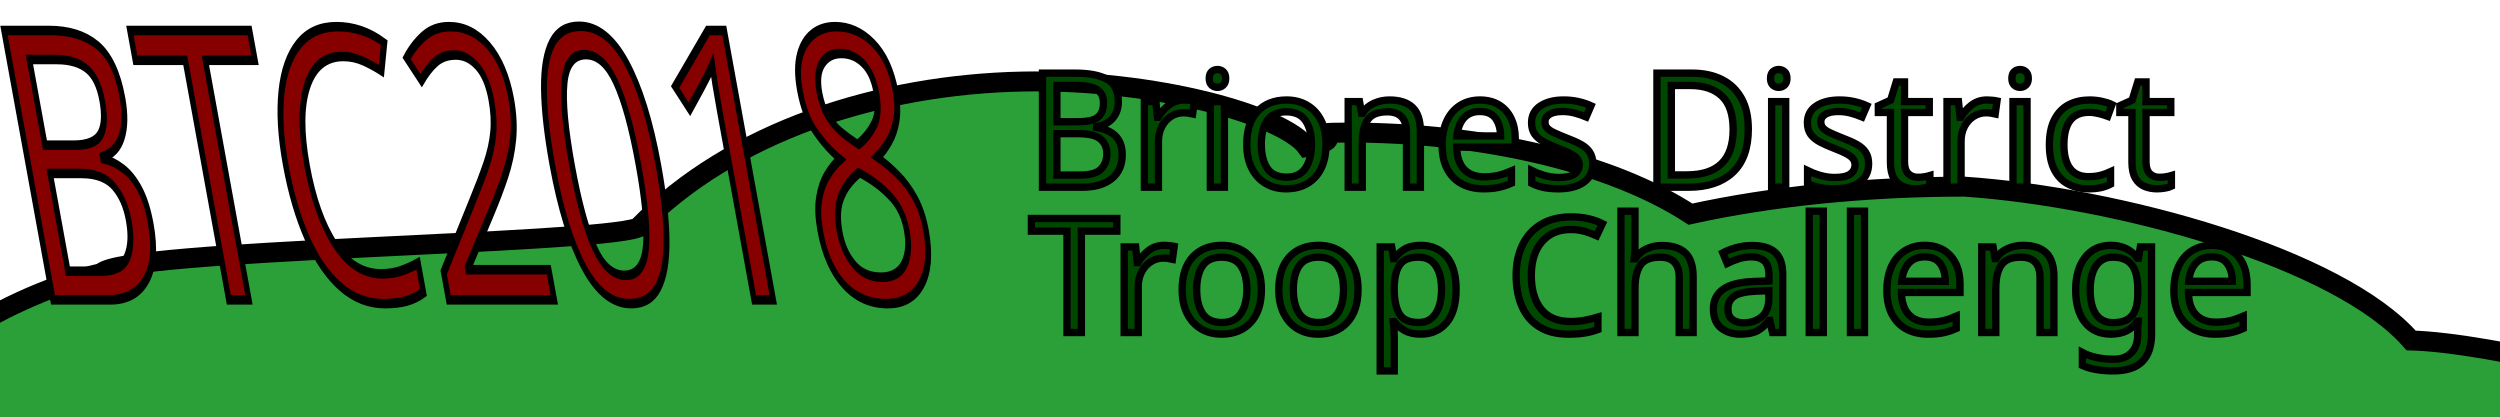
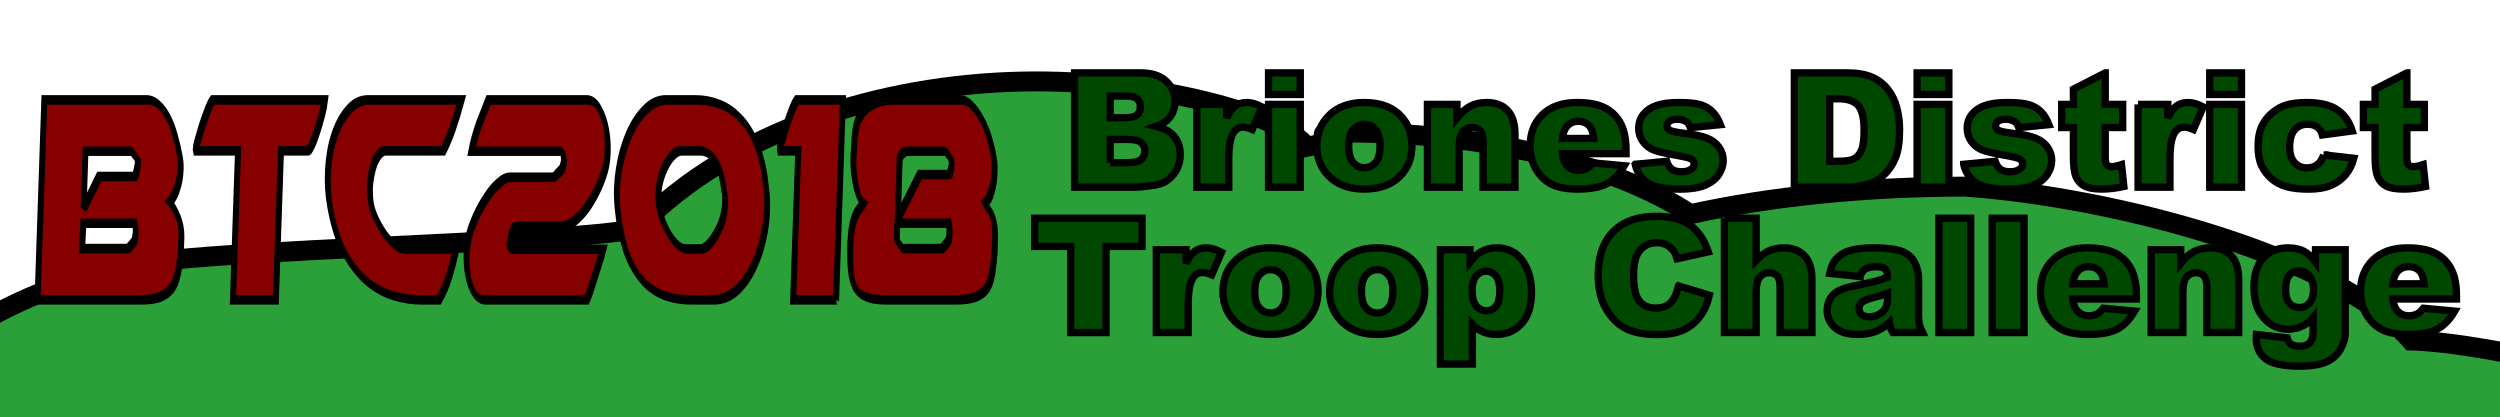
<svg xmlns="http://www.w3.org/2000/svg" width="1200" height="200" viewBox="0 0 1200 200" id="svg2" version="1.1">
  <defs id="defs4" />
  <g id="layer1" transform="translate(0,-852.3622)">
    <path style="fill:#2ba039;fill-opacity:1;stroke:#000000;stroke-width:9.576;stroke-linecap:round;stroke-miterlimit:4;stroke-dasharray:none;stroke-opacity:1;paint-order:fill markers stroke" d="m 306.198,109.293 c -21.473,8.009 -246.835,10.316 -257.528,21.782 -53.356,12.767 -105.039,51.198 -105.176,70.167 0.002,38.202 163.104,54.17 318.481,54.17 83.872,-0.021 163.331,-9.243 216.711,-25.148 13.76,-0.737 27.275,-1.725 40.432,-2.959 36.012,13.685 81.269,21.183 128.004,21.209 49.493,-0.036 97.222,-8.451 134.061,-23.637 31.128,9.623 69.541,16.29 111.186,19.299 32.799,19.875 93.96,32.159 160.24,32.178 101.945,-10e-5 240.148,-30.539 240.147,-65.719 1.169,-25.151 -99.614,-46.248 -135.424,-47.207 -34.582,-39.715 -140.538,-68.799 -214.414,-73.842 -46.82,0.013 -92.577,4.614 -131.488,13.217 -37.665,-24.547 -98.937,-39.158 -164.307,-39.182 -27.29,0.046 5.079,1.934 -19.863,6.891 C 616.155,55.298 554.262,37.843 490.726,39.144 422.616,40.538 351.554,62.74 306.198,109.293 Z" transform="translate(0,852.3622)" id="path4485" />
-     <text xml:space="preserve" style="font-style:normal;font-variant:normal;font-weight:normal;font-stretch:normal;font-size:76.668px;line-height:91%;font-family:'Arial Black';-inkscape-font-specification:'Arial Black, ';text-align:center;letter-spacing:0px;word-spacing:0px;text-anchor:middle;fill:#004800;fill-opacity:1;stroke:#000000;stroke-width:3.52;stroke-linecap:butt;stroke-linejoin:miter;stroke-miterlimit:4;stroke-dasharray:none;stroke-opacity:1" x="838.23" y="942.223" id="text4136">
-       <tspan id="tspan4138" x="838.23" y="942.223" style="font-style:normal;font-variant:normal;font-weight:normal;font-stretch:normal;line-height:91%;font-family:'Arial Black';-inkscape-font-specification:'Arial Black, ';text-align:center;text-anchor:middle;fill:#004800;fill-opacity:1;stroke:#000000;stroke-width:3.52;stroke-miterlimit:4;stroke-dasharray:none;stroke-opacity:1">Briones District</tspan>
-       <tspan x="838.23" y="1011.991" style="font-style:normal;font-variant:normal;font-weight:normal;font-stretch:normal;line-height:91%;font-family:'Arial Black';-inkscape-font-specification:'Arial Black, ';text-align:center;text-anchor:middle;fill:#004800;fill-opacity:1;stroke:#000000;stroke-width:3.52;stroke-miterlimit:4;stroke-dasharray:none;stroke-opacity:1" id="tspan4146">Troop Challenge</tspan>
-     </text>
-     <text xml:space="preserve" style="font-style:normal;font-variant:normal;font-weight:normal;font-stretch:normal;font-size:139.455px;line-height:125%;font-family:'Airstrike Bold';-inkscape-font-specification:'Airstrike Bold, ';letter-spacing:0px;word-spacing:0px;fill:#860000;fill-opacity:1;stroke:#000000;stroke-width:3.52;stroke-linecap:butt;stroke-linejoin:miter;stroke-opacity:1;stroke-miterlimit:4;stroke-dasharray:none" x="-215.873" y="767.124" id="text4148" transform="matrix(0.7699739,0,0.2362424,1.298745,0,0)">
-       <tspan id="tspan4150" x="-215.873" y="767.124" style="font-style:normal;font-variant:normal;font-weight:normal;font-stretch:normal;font-family:Airstrike;-inkscape-font-specification:Airstrike;fill:#860000;fill-opacity:1;stroke:#000000;stroke-opacity:1;stroke-width:3.52;stroke-miterlimit:4;stroke-dasharray:none">BTC2018 </tspan>
-     </text>
+     <g style="font-style:normal;font-variant:normal;font-weight:normal;font-stretch:normal;font-size:76.668px;line-height:91%;font-family:'Arial Black';-inkscape-font-specification:'Arial Black, ';text-align:center;letter-spacing:0px;word-spacing:0px;text-anchor:middle;fill:#004800;fill-opacity:1;stroke:#000000;stroke-width:3.52;stroke-linecap:butt;stroke-linejoin:miter;stroke-miterlimit:4;stroke-dasharray:none;stroke-opacity:1" id="text4136">
+       <path d="m 515.797,887.343 31.745,0 q 7.936,0 12.167,3.931 4.268,3.931 4.268,9.733 0,4.867 -3.032,8.348 -2.022,2.321 -5.915,3.669 5.915,1.423 8.685,4.904 2.808,3.444 2.808,8.685 0,4.268 -1.984,7.674 -1.984,3.407 -5.428,5.391 -2.134,1.235 -6.439,1.797 -5.728,0.749 -7.599,0.749 l -29.275,0 0,-54.881 z m 17.108,21.525 7.375,0 q 3.968,0 5.503,-1.348 1.572,-1.385 1.572,-3.968 0,-2.396 -1.572,-3.744 -1.535,-1.348 -5.391,-1.348 l -7.487,0 0,10.407 z m 0,21.563 8.648,0 q 4.38,0 6.177,-1.535 1.797,-1.572 1.797,-4.193 0,-2.433 -1.797,-3.893 -1.759,-1.497 -6.214,-1.497 l -8.61,0 0,11.118 z" style="font-style:normal;font-variant:normal;font-weight:normal;font-stretch:normal;line-height:91%;font-family:'Arial Black';-inkscape-font-specification:'Arial Black, ';text-align:center;text-anchor:middle;fill:#004800;fill-opacity:1;stroke:#000000;stroke-width:3.52;stroke-miterlimit:4;stroke-dasharray:none;stroke-opacity:1" id="path4148" />
+       <path d="m 574.496,902.467 14.263,0 0,6.514 q 2.059,-4.23 4.23,-5.803 2.209,-1.61 5.428,-1.61 3.369,0 7.375,2.096 l -4.717,10.856 q -2.695,-1.123 -4.268,-1.123 -2.995,0 -4.642,2.471 -2.358,3.482 -2.358,13.028 l 0,13.327 -15.311,0 0,-39.757 z" style="font-style:normal;font-variant:normal;font-weight:normal;font-stretch:normal;line-height:91%;font-family:'Arial Black';-inkscape-font-specification:'Arial Black, ';text-align:center;text-anchor:middle;fill:#004800;fill-opacity:1;stroke:#000000;stroke-width:3.52;stroke-miterlimit:4;stroke-dasharray:none;stroke-opacity:1" id="path4150" />
+       <path d="m 608.899,887.343 15.236,0 0,10.37 -15.236,0 0,-10.37 z m 0,15.124 15.236,0 0,39.757 -15.236,0 0,-39.757 z" style="font-style:normal;font-variant:normal;font-weight:normal;font-stretch:normal;line-height:91%;font-family:'Arial Black';-inkscape-font-specification:'Arial Black, ';text-align:center;text-anchor:middle;fill:#004800;fill-opacity:1;stroke:#000000;stroke-width:3.52;stroke-miterlimit:4;stroke-dasharray:none;stroke-opacity:1" id="path4152" />
+       <path d="m 632.072,922.457 q 0,-9.097 6.139,-14.974 6.139,-5.915 16.584,-5.915 11.942,0 18.044,6.926 4.904,5.578 4.904,13.739 0,9.172 -6.102,15.049 -6.065,5.84 -16.809,5.84 -9.584,0 -15.498,-4.867 -7.263,-6.027 -7.263,-15.798 z m 15.274,-0.037 q 0,5.316 2.134,7.861 2.171,2.546 5.428,2.546 3.294,0 5.391,-2.508 2.134,-2.508 2.134,-8.049 0,-5.166 -2.134,-7.674 -2.134,-2.546 -5.278,-2.546 -3.332,0 -5.503,2.583 -2.171,2.546 -2.171,7.787 z" style="font-style:normal;font-variant:normal;font-weight:normal;font-stretch:normal;line-height:91%;font-family:'Arial Black';-inkscape-font-specification:'Arial Black, ';text-align:center;text-anchor:middle;fill:#004800;fill-opacity:1;stroke:#000000;stroke-width:3.52;stroke-miterlimit:4;stroke-dasharray:none;stroke-opacity:1" id="path4154" />
+       <path d="m 685.156,902.467 14.188,0 0,6.476 q 3.182,-3.968 6.439,-5.653 3.257,-1.722 7.936,-1.722 6.327,0 9.883,3.781 3.594,3.744 3.594,11.605 l 0,25.269 -15.311,0 0,-21.862 q 0,-3.744 -1.385,-5.278 -1.385,-1.572 -3.893,-1.572 -2.77,0 -4.492,2.096 -1.722,2.096 -1.722,7.525 l 0,19.092 -15.236,0 0,-39.757 z" style="font-style:normal;font-variant:normal;font-weight:normal;font-stretch:normal;line-height:91%;font-family:'Arial Black';-inkscape-font-specification:'Arial Black, ';text-align:center;text-anchor:middle;fill:#004800;fill-opacity:1;stroke:#000000;stroke-width:3.52;stroke-miterlimit:4;stroke-dasharray:none;stroke-opacity:1" id="path4156" />
+       <path d="m 780.504,926.126 -30.547,0 q 0.412,3.669 1.984,5.466 2.209,2.583 5.765,2.583 2.246,0 4.268,-1.123 1.235,-0.711 2.658,-2.508 l 15.012,1.385 q -3.444,5.99 -8.311,8.61 -4.867,2.583 -13.963,2.583 -7.899,0 -12.429,-2.209 -4.53,-2.246 -7.525,-7.075 -2.957,-4.867 -2.957,-11.418 0,-9.321 5.952,-15.087 5.99,-5.765 16.509,-5.765 8.535,0 13.477,2.583 4.941,2.583 7.525,7.487 2.583,4.904 2.583,12.766 l 0,1.722 z m -15.498,-7.3 q -0.449,-4.417 -2.396,-6.327 -1.909,-1.909 -5.054,-1.909 -3.631,0 -5.803,2.883 -1.385,1.797 -1.759,5.353 l 15.012,0 z" style="font-style:normal;font-variant:normal;font-weight:normal;font-stretch:normal;line-height:91%;font-family:'Arial Black';-inkscape-font-specification:'Arial Black, ';text-align:center;text-anchor:middle;fill:#004800;fill-opacity:1;stroke:#000000;stroke-width:3.52;stroke-miterlimit:4;stroke-dasharray:none;stroke-opacity:1" id="path4158" />
+       <path d="m 784.884,931.217 15.124,-1.423 q 0.936,2.695 2.62,3.856 1.685,1.161 4.492,1.161 3.07,0 4.754,-1.31 1.31,-0.973 1.31,-2.433 0,-1.647 -1.722,-2.546 -1.235,-0.636 -6.551,-1.572 -7.936,-1.385 -11.043,-2.546 -3.07,-1.198 -5.204,-4.006 -2.096,-2.808 -2.096,-6.401 0,-3.931 2.284,-6.776 2.284,-2.845 6.289,-4.23 4.006,-1.423 10.744,-1.423 7.113,0 10.482,1.086 3.407,1.086 5.653,3.369 2.284,2.284 3.781,6.177 l -14.45,1.423 q -0.562,-1.909 -1.872,-2.808 -1.797,-1.198 -4.343,-1.198 -2.583,0 -3.781,0.936 -1.161,0.898 -1.161,2.209 0,1.46 1.497,2.209 1.497,0.749 6.514,1.348 7.599,0.861 11.306,2.396 3.706,1.535 5.653,4.38 1.984,2.845 1.984,6.252 0,3.444 -2.096,6.701 -2.059,3.257 -6.551,5.204 -4.455,1.909 -12.167,1.909 -10.894,0 -15.536,-3.107 -4.605,-3.107 -5.915,-8.835 z" style="font-style:normal;font-variant:normal;font-weight:normal;font-stretch:normal;line-height:91%;font-family:'Arial Black';-inkscape-font-specification:'Arial Black, ';text-align:center;text-anchor:middle;fill:#004800;fill-opacity:1;stroke:#000000;stroke-width:3.52;stroke-miterlimit:4;stroke-dasharray:none;stroke-opacity:1" id="path4160" />
+       <path d="m 861.29,887.343 25.194,0 q 7.45,0 12.017,2.022 4.605,2.022 7.599,5.803 2.995,3.781 4.343,8.797 1.348,5.016 1.348,10.632 0,8.797 -2.022,13.664 -1.984,4.829 -5.54,8.124 -3.556,3.257 -7.637,4.343 -5.578,1.497 -10.108,1.497 l -25.194,0 0,-54.881 z m 16.958,12.429 0,29.986 4.155,0 q 5.316,0 7.562,-1.161 2.246,-1.198 3.519,-4.118 1.273,-2.957 1.273,-9.546 0,-8.722 -2.845,-11.942 -2.845,-3.219 -9.434,-3.219 l -4.23,0 z" style="font-style:normal;font-variant:normal;font-weight:normal;font-stretch:normal;line-height:91%;font-family:'Arial Black';-inkscape-font-specification:'Arial Black, ';text-align:center;text-anchor:middle;fill:#004800;fill-opacity:1;stroke:#000000;stroke-width:3.52;stroke-miterlimit:4;stroke-dasharray:none;stroke-opacity:1" id="path4162" />
+       <path d="m 920.214,887.343 15.236,0 0,10.37 -15.236,0 0,-10.37 z m 0,15.124 15.236,0 0,39.757 -15.236,0 0,-39.757 z" style="font-style:normal;font-variant:normal;font-weight:normal;font-stretch:normal;line-height:91%;font-family:'Arial Black';-inkscape-font-specification:'Arial Black, ';text-align:center;text-anchor:middle;fill:#004800;fill-opacity:1;stroke:#000000;stroke-width:3.52;stroke-miterlimit:4;stroke-dasharray:none;stroke-opacity:1" id="path4164" />
+       <path d="m 942.563,931.217 15.124,-1.423 q 0.936,2.695 2.62,3.856 1.685,1.161 4.492,1.161 3.07,0 4.754,-1.31 1.31,-0.973 1.31,-2.433 0,-1.647 -1.722,-2.546 -1.235,-0.636 -6.551,-1.572 -7.936,-1.385 -11.043,-2.546 -3.07,-1.198 -5.204,-4.006 -2.096,-2.808 -2.096,-6.401 0,-3.931 2.284,-6.776 2.284,-2.845 6.289,-4.23 4.006,-1.423 10.744,-1.423 7.113,0 10.482,1.086 3.407,1.086 5.653,3.369 2.284,2.284 3.781,6.177 l -14.45,1.423 q -0.562,-1.909 -1.872,-2.808 -1.797,-1.198 -4.343,-1.198 -2.583,0 -3.781,0.936 -1.161,0.898 -1.161,2.209 0,1.46 1.497,2.209 1.497,0.749 6.514,1.348 7.599,0.861 11.306,2.396 3.706,1.535 5.653,4.38 1.984,2.845 1.984,6.252 0,3.444 -2.096,6.701 -2.059,3.257 -6.551,5.204 -4.455,1.909 -12.167,1.909 -10.894,0 -15.536,-3.107 -4.605,-3.107 -5.915,-8.835 z" style="font-style:normal;font-variant:normal;font-weight:normal;font-stretch:normal;line-height:91%;font-family:'Arial Black';-inkscape-font-specification:'Arial Black, ';text-align:center;text-anchor:middle;fill:#004800;fill-opacity:1;stroke:#000000;stroke-width:3.52;stroke-miterlimit:4;stroke-dasharray:none;stroke-opacity:1" id="path4166" />
+       <path d="m 1010.508,887.343 0,15.124 8.386,0 0,11.118 -8.386,0 0,14.113 q 0,2.546 0.487,3.369 0.749,1.273 2.62,1.273 1.685,0 4.717,-0.973 l 1.123,10.519 q -5.653,1.235 -10.557,1.235 -5.69,0 -8.386,-1.46 -2.695,-1.46 -4.006,-4.417 -1.273,-2.995 -1.273,-9.658 l 0,-14.001 -5.615,0 0,-11.118 5.615,0 0,-7.3 15.274,-7.824 z" style="font-style:normal;font-variant:normal;font-weight:normal;font-stretch:normal;line-height:91%;font-family:'Arial Black';-inkscape-font-specification:'Arial Black, ';text-align:center;text-anchor:middle;fill:#004800;fill-opacity:1;stroke:#000000;stroke-width:3.52;stroke-miterlimit:4;stroke-dasharray:none;stroke-opacity:1" id="path4168" />
+       <path d="m 1026.269,902.467 14.263,0 0,6.514 q 2.059,-4.23 4.23,-5.803 2.209,-1.61 5.428,-1.61 3.369,0 7.375,2.096 l -4.717,10.856 q -2.695,-1.123 -4.268,-1.123 -2.995,0 -4.642,2.471 -2.358,3.482 -2.358,13.028 l 0,13.327 -15.311,0 0,-39.757 z" style="font-style:normal;font-variant:normal;font-weight:normal;font-stretch:normal;line-height:91%;font-family:'Arial Black';-inkscape-font-specification:'Arial Black, ';text-align:center;text-anchor:middle;fill:#004800;fill-opacity:1;stroke:#000000;stroke-width:3.52;stroke-miterlimit:4;stroke-dasharray:none;stroke-opacity:1" id="path4170" />
+       <path d="m 1060.672,887.343 15.236,0 0,10.37 -15.236,0 0,-10.37 z m 0,15.124 15.236,0 0,39.757 -15.236,0 0,-39.757 z" style="font-style:normal;font-variant:normal;font-weight:normal;font-stretch:normal;line-height:91%;font-family:'Arial Black';-inkscape-font-specification:'Arial Black, ';text-align:center;text-anchor:middle;fill:#004800;fill-opacity:1;stroke:#000000;stroke-width:3.52;stroke-miterlimit:4;stroke-dasharray:none;stroke-opacity:1" id="path4172" />
+       <path d="m 1115.365,926.687 14.488,1.647 q -1.198,4.53 -3.931,7.861 -2.733,3.294 -7,5.129 -4.23,1.834 -10.781,1.834 -6.327,0 -10.557,-1.161 -4.193,-1.198 -7.225,-3.818 -3.032,-2.658 -4.754,-6.214 -1.722,-3.556 -1.722,-9.434 0,-6.139 2.096,-10.22 1.535,-2.995 4.193,-5.353 2.658,-2.396 5.465,-3.556 4.455,-1.834 11.418,-1.834 9.733,0 14.825,3.482 5.129,3.482 7.188,10.182 l -14.338,1.909 q -0.674,-2.546 -2.471,-3.818 -1.759,-1.31 -4.754,-1.31 -3.781,0 -6.139,2.733 -2.321,2.695 -2.321,8.198 0,4.904 2.321,7.45 2.321,2.546 5.915,2.546 2.995,0 5.016,-1.535 2.059,-1.535 3.07,-4.717 z" style="font-style:normal;font-variant:normal;font-weight:normal;font-stretch:normal;line-height:91%;font-family:'Arial Black';-inkscape-font-specification:'Arial Black, ';text-align:center;text-anchor:middle;fill:#004800;fill-opacity:1;stroke:#000000;stroke-width:3.52;stroke-miterlimit:4;stroke-dasharray:none;stroke-opacity:1" id="path4174" />
+       <path d="m 1155.309,887.343 0,15.124 8.386,0 0,11.118 -8.386,0 0,14.113 q 0,2.546 0.487,3.369 0.749,1.273 2.62,1.273 1.685,0 4.717,-0.973 l 1.123,10.519 q -5.653,1.235 -10.557,1.235 -5.69,0 -8.386,-1.46 -2.695,-1.46 -4.006,-4.417 -1.273,-2.995 -1.273,-9.658 l 0,-14.001 -5.615,0 0,-11.118 5.615,0 0,-7.3 15.274,-7.824 z" style="font-style:normal;font-variant:normal;font-weight:normal;font-stretch:normal;line-height:91%;font-family:'Arial Black';-inkscape-font-specification:'Arial Black, ';text-align:center;text-anchor:middle;fill:#004800;fill-opacity:1;stroke:#000000;stroke-width:3.52;stroke-miterlimit:4;stroke-dasharray:none;stroke-opacity:1" id="path4176" />
+       <path d="m 496.63,957.111 51.549,0 0,13.552 -17.295,0 0,41.329 -16.958,0 0,-41.329 -17.295,0 0,-13.552 z" style="font-style:normal;font-variant:normal;font-weight:normal;font-stretch:normal;line-height:91%;font-family:'Arial Black';-inkscape-font-specification:'Arial Black, ';text-align:center;text-anchor:middle;fill:#004800;fill-opacity:1;stroke:#000000;stroke-width:3.52;stroke-miterlimit:4;stroke-dasharray:none;stroke-opacity:1" id="path4178" />
+       <path d="m 555.03,972.235 14.263,0 0,6.514 q 2.059,-4.23 4.23,-5.803 2.209,-1.61 5.428,-1.61 3.369,0 7.375,2.096 l -4.717,10.856 q -2.695,-1.123 -4.268,-1.123 -2.995,0 -4.642,2.471 -2.358,3.482 -2.358,13.028 l 0,13.327 -15.311,0 0,-39.757 z" style="font-style:normal;font-variant:normal;font-weight:normal;font-stretch:normal;line-height:91%;font-family:'Arial Black';-inkscape-font-specification:'Arial Black, ';text-align:center;text-anchor:middle;fill:#004800;fill-opacity:1;stroke:#000000;stroke-width:3.52;stroke-miterlimit:4;stroke-dasharray:none;stroke-opacity:1" id="path4180" />
+       <path d="m 587,992.225 q 0,-9.097 6.139,-14.974 6.139,-5.915 16.584,-5.915 11.942,0 18.044,6.926 4.904,5.578 4.904,13.739 0,9.172 -6.102,15.049 -6.065,5.84 -16.809,5.84 -9.584,0 -15.498,-4.867 -7.263,-6.027 -7.263,-15.798 z m 15.274,-0.037 q 0,5.316 2.134,7.861 2.171,2.546 5.428,2.546 3.294,0 5.391,-2.508 2.134,-2.508 2.134,-8.049 0,-5.166 -2.134,-7.674 -2.134,-2.546 -5.278,-2.546 -3.332,0 -5.503,2.583 -2.171,2.546 -2.171,7.787 z" style="font-style:normal;font-variant:normal;font-weight:normal;font-stretch:normal;line-height:91%;font-family:'Arial Black';-inkscape-font-specification:'Arial Black, ';text-align:center;text-anchor:middle;fill:#004800;fill-opacity:1;stroke:#000000;stroke-width:3.52;stroke-miterlimit:4;stroke-dasharray:none;stroke-opacity:1" id="path4182" />
+       <path d="m 638.211,992.225 q 0,-9.097 6.139,-14.974 6.139,-5.915 16.584,-5.915 11.942,0 18.044,6.926 4.904,5.578 4.904,13.739 0,9.172 -6.102,15.049 -6.065,5.84 -16.809,5.84 -9.584,0 -15.498,-4.867 -7.263,-6.027 -7.263,-15.798 z m 15.274,-0.037 q 0,5.316 2.134,7.861 2.171,2.546 5.428,2.546 3.294,0 5.391,-2.508 2.134,-2.508 2.134,-8.049 0,-5.166 -2.134,-7.674 -2.134,-2.546 -5.278,-2.546 -3.332,0 -5.503,2.583 -2.171,2.546 -2.171,7.787 z" style="font-style:normal;font-variant:normal;font-weight:normal;font-stretch:normal;line-height:91%;font-family:'Arial Black';-inkscape-font-specification:'Arial Black, ';text-align:center;text-anchor:middle;fill:#004800;fill-opacity:1;stroke:#000000;stroke-width:3.52;stroke-miterlimit:4;stroke-dasharray:none;stroke-opacity:1" id="path4184" />
+       <path d="m 691.37,1027.115 0,-54.881 14.263,0 0,5.877 q 2.957,-3.706 5.428,-5.016 3.332,-1.759 7.375,-1.759 7.974,0 12.316,6.102 4.38,6.102 4.38,15.087 0,9.92 -4.754,15.161 -4.754,5.204 -12.017,5.204 -3.519,0 -6.439,-1.198 -2.883,-1.198 -5.166,-3.556 l 0,18.98 -15.386,0 z m 15.274,-34.89 q 0,4.717 1.984,7 1.984,2.284 5.016,2.284 2.658,0 4.455,-2.171 1.797,-2.209 1.797,-7.45 0,-4.829 -1.872,-7.075 -1.872,-2.284 -4.567,-2.284 -2.92,0 -4.867,2.284 -1.947,2.284 -1.947,7.412 z" style="font-style:normal;font-variant:normal;font-weight:normal;font-stretch:normal;line-height:91%;font-family:'Arial Black';-inkscape-font-specification:'Arial Black, ';text-align:center;text-anchor:middle;fill:#004800;fill-opacity:1;stroke:#000000;stroke-width:3.52;stroke-miterlimit:4;stroke-dasharray:none;stroke-opacity:1" id="path4186" />
+       <path d="m 805.661,989.567 14.862,4.492 q -1.497,6.252 -4.717,10.445 -3.219,4.193 -8.011,6.327 -4.754,2.134 -12.129,2.134 -8.947,0 -14.637,-2.583 -5.653,-2.62 -9.771,-9.172 -4.118,-6.551 -4.118,-16.771 0,-13.627 7.225,-20.926 7.263,-7.337 20.515,-7.337 10.37,0 16.284,4.193 5.952,4.193 8.835,12.878 l -14.974,3.332 q -0.786,-2.508 -1.647,-3.669 -1.423,-1.947 -3.482,-2.995 -2.059,-1.048 -4.605,-1.048 -5.765,0 -8.835,4.642 -2.321,3.444 -2.321,10.819 0,9.134 2.77,12.541 2.77,3.369 7.787,3.369 4.867,0 7.337,-2.733 2.508,-2.733 3.631,-7.936 z" style="font-style:normal;font-variant:normal;font-weight:normal;font-stretch:normal;line-height:91%;font-family:'Arial Black';-inkscape-font-specification:'Arial Black, ';text-align:center;text-anchor:middle;fill:#004800;fill-opacity:1;stroke:#000000;stroke-width:3.52;stroke-miterlimit:4;stroke-dasharray:none;stroke-opacity:1" id="path4188" />
+       <path d="m 827.71,957.111 15.236,0 0,20.215 q 3.107,-3.219 6.177,-4.605 3.07,-1.385 7.263,-1.385 6.214,0 9.771,3.781 3.594,3.781 3.594,11.605 l 0,25.269 -15.311,0 0,-21.862 q 0,-3.744 -1.385,-5.278 -1.385,-1.572 -3.893,-1.572 -2.77,0 -4.492,2.096 -1.722,2.096 -1.722,7.525 l 0,19.092 -15.236,0 0,-54.881 z" style="font-style:normal;font-variant:normal;font-weight:normal;font-stretch:normal;line-height:91%;font-family:'Arial Black';-inkscape-font-specification:'Arial Black, ';text-align:center;text-anchor:middle;fill:#004800;fill-opacity:1;stroke:#000000;stroke-width:3.52;stroke-miterlimit:4;stroke-dasharray:none;stroke-opacity:1" id="path4190" />
+       <path d="m 892.811,985.112 -14.562,-1.535 q 0.824,-3.818 2.358,-5.99 1.572,-2.209 4.492,-3.818 2.096,-1.161 5.765,-1.797 3.669,-0.636 7.936,-0.636 6.851,0 11.006,0.786 4.155,0.749 6.926,3.182 1.947,1.685 3.07,4.792 1.123,3.07 1.123,5.877 l 0,17.557 q 0,2.808 0.337,4.417 0.374,1.572 1.572,4.043 l -14.3,0 q -0.861,-1.535 -1.123,-2.321 -0.262,-0.824 -0.524,-2.546 -2.995,2.882 -5.952,4.118 -4.043,1.647 -9.396,1.647 -7.113,0 -10.819,-3.294 -3.669,-3.294 -3.669,-8.123 0,-4.53 2.658,-7.45 2.658,-2.92 9.808,-4.343 8.573,-1.722 11.118,-2.396 2.546,-0.711 5.391,-1.834 0,-2.808 -1.161,-3.931 -1.161,-1.123 -4.08,-1.123 -3.744,0 -5.615,1.198 -1.46,0.936 -2.358,3.519 z m 13.215,8.011 q -3.145,1.123 -6.551,1.984 -4.642,1.235 -5.877,2.433 -1.273,1.235 -1.273,2.808 0,1.797 1.235,2.957 1.273,1.123 3.706,1.123 2.546,0 4.717,-1.235 2.209,-1.235 3.107,-2.995 0.936,-1.797 0.936,-4.642 l 0,-2.433 z" style="font-style:normal;font-variant:normal;font-weight:normal;font-stretch:normal;line-height:91%;font-family:'Arial Black';-inkscape-font-specification:'Arial Black, ';text-align:center;text-anchor:middle;fill:#004800;fill-opacity:1;stroke:#000000;stroke-width:3.52;stroke-miterlimit:4;stroke-dasharray:none;stroke-opacity:1" id="path4192" />
+       <path d="m 930.658,957.111 15.274,0 0,54.881 -15.274,0 0,-54.881 z" style="font-style:normal;font-variant:normal;font-weight:normal;font-stretch:normal;line-height:91%;font-family:'Arial Black';-inkscape-font-specification:'Arial Black, ';text-align:center;text-anchor:middle;fill:#004800;fill-opacity:1;stroke:#000000;stroke-width:3.52;stroke-miterlimit:4;stroke-dasharray:none;stroke-opacity:1" id="path4194" />
+       <path d="m 956.264,957.111 15.274,0 0,54.881 -15.274,0 0,-54.881 z" style="font-style:normal;font-variant:normal;font-weight:normal;font-stretch:normal;line-height:91%;font-family:'Arial Black';-inkscape-font-specification:'Arial Black, ';text-align:center;text-anchor:middle;fill:#004800;fill-opacity:1;stroke:#000000;stroke-width:3.52;stroke-miterlimit:4;stroke-dasharray:none;stroke-opacity:1" id="path4196" />
+       <path d="m 1025.483,995.894 -30.547,0 q 0.412,3.669 1.984,5.466 2.209,2.583 5.765,2.583 2.246,0 4.268,-1.123 1.235,-0.711 2.658,-2.508 l 15.012,1.385 q -3.444,5.99 -8.311,8.61 -4.867,2.583 -13.963,2.583 -7.899,0 -12.429,-2.209 -4.53,-2.246 -7.525,-7.075 -2.957,-4.867 -2.957,-11.418 0,-9.321 5.952,-15.087 5.99,-5.765 16.509,-5.765 8.535,0 13.477,2.583 4.941,2.583 7.524,7.487 2.583,4.904 2.583,12.766 l 0,1.722 z m -15.498,-7.3 q -0.449,-4.417 -2.396,-6.327 -1.909,-1.909 -5.054,-1.909 -3.631,0 -5.803,2.883 -1.385,1.797 -1.759,5.353 l 15.012,0 z" style="font-style:normal;font-variant:normal;font-weight:normal;font-stretch:normal;line-height:91%;font-family:'Arial Black';-inkscape-font-specification:'Arial Black, ';text-align:center;text-anchor:middle;fill:#004800;fill-opacity:1;stroke:#000000;stroke-width:3.52;stroke-miterlimit:4;stroke-dasharray:none;stroke-opacity:1" id="path4198" />
+       <path d="m 1032.558,972.235 14.188,0 0,6.476 q 3.182,-3.968 6.439,-5.653 3.257,-1.722 7.936,-1.722 6.327,0 9.883,3.781 3.594,3.744 3.594,11.605 l 0,25.269 -15.311,0 0,-21.862 q 0,-3.744 -1.385,-5.278 -1.385,-1.572 -3.893,-1.572 -2.77,0 -4.492,2.096 -1.722,2.096 -1.722,7.525 l 0,19.092 -15.236,0 0,-39.757 z" style="font-style:normal;font-variant:normal;font-weight:normal;font-stretch:normal;line-height:91%;font-family:'Arial Black';-inkscape-font-specification:'Arial Black, ';text-align:center;text-anchor:middle;fill:#004800;fill-opacity:1;stroke:#000000;stroke-width:3.52;stroke-miterlimit:4;stroke-dasharray:none;stroke-opacity:1" id="path4200" />
+       <path d="m 1111.435,972.235 14.263,0 0,37.548 0.037,1.76 q 0,3.744 -1.61,7.113 -1.572,3.407 -4.23,5.503 -2.62,2.096 -6.701,3.032 -4.043,0.936 -9.284,0.936 -11.979,0 -16.472,-3.594 -4.455,-3.594 -4.455,-9.621 0,-0.749 0.075,-2.022 l 14.787,1.685 q 0.561,2.059 1.722,2.845 1.685,1.161 4.23,1.161 3.294,0 4.904,-1.76 1.647,-1.76 1.647,-6.139 l 0,-6.027 q -2.246,2.658 -4.492,3.856 -3.519,1.872 -7.599,1.872 -7.974,0 -12.878,-6.963 -3.482,-4.941 -3.482,-13.065 0,-9.284 4.492,-14.151 4.492,-4.867 11.755,-4.867 4.642,0 7.637,1.572 3.032,1.572 5.653,5.204 l 0,-5.877 z m -14.338,19.279 q 0,4.305 1.834,6.401 1.834,2.059 4.829,2.059 2.845,0 4.754,-2.134 1.947,-2.171 1.947,-6.514 0,-4.343 -2.022,-6.626 -2.022,-2.321 -4.941,-2.321 -2.92,0 -4.679,2.134 -1.722,2.096 -1.722,7 z" style="font-style:normal;font-variant:normal;font-weight:normal;font-stretch:normal;line-height:91%;font-family:'Arial Black';-inkscape-font-specification:'Arial Black, ';text-align:center;text-anchor:middle;fill:#004800;fill-opacity:1;stroke:#000000;stroke-width:3.52;stroke-miterlimit:4;stroke-dasharray:none;stroke-opacity:1" id="path4202" />
+       <path d="m 1179.118,995.894 -30.547,0 q 0.412,3.669 1.984,5.466 2.209,2.583 5.765,2.583 2.246,0 4.268,-1.123 1.235,-0.711 2.658,-2.508 l 15.012,1.385 q -3.444,5.99 -8.311,8.61 -4.867,2.583 -13.963,2.583 -7.899,0 -12.429,-2.209 -4.53,-2.246 -7.525,-7.075 -2.957,-4.867 -2.957,-11.418 0,-9.321 5.952,-15.087 5.99,-5.765 16.509,-5.765 8.535,0 13.477,2.583 4.941,2.583 7.524,7.487 2.583,4.904 2.583,12.766 l 0,1.722 z m -15.498,-7.3 q -0.449,-4.417 -2.396,-6.327 -1.909,-1.909 -5.054,-1.909 -3.631,0 -5.803,2.883 -1.385,1.797 -1.76,5.353 l 15.012,0 z" style="font-style:normal;font-variant:normal;font-weight:normal;font-stretch:normal;line-height:91%;font-family:'Arial Black';-inkscape-font-specification:'Arial Black, ';text-align:center;text-anchor:middle;fill:#004800;fill-opacity:1;stroke:#000000;stroke-width:3.52;stroke-miterlimit:4;stroke-dasharray:none;stroke-opacity:1" id="path4204" />
+     </g>
+     <g transform="matrix(0.7699739,0,0.2362424,1.298745,0,0)" style="font-style:normal;font-variant:normal;font-weight:normal;font-stretch:normal;font-size:139.455px;line-height:125%;font-family:'Airstrike Bold';-inkscape-font-specification:'Airstrike Bold, ';letter-spacing:0px;word-spacing:0px;fill:#860000;fill-opacity:1;stroke:#000000;stroke-width:3.52;stroke-linecap:butt;stroke-linejoin:miter;stroke-miterlimit:4;stroke-dasharray:none;stroke-opacity:1" id="text4148">
+       <path d="m -185.053,693.213 -26.915,73.911 64.01,0 q 7.391,0 12.272,-0.976 5.02,-1.116 8.507,-3.207 3.486,-2.231 5.718,-5.718 2.371,-3.486 4.463,-8.367 l 0.558,-1.534 q 0.697,-1.813 1.395,-3.765 0.697,-1.952 0.697,-3.905 -0.139,-2.789 -1.395,-5.02 -1.255,-2.371 -2.789,-3.626 1.673,-0.837 3.626,-2.51 2.092,-1.813 3.765,-4.044 1.813,-2.371 2.929,-5.02 1.255,-2.65 1.255,-5.439 l 0,-0.279 q 0,-3.905 -0.697,-7.67 -0.558,-3.765 -2.231,-6.554 -1.534,-2.789 -4.323,-4.463 -2.65,-1.813 -6.833,-1.813 l -64.01,0 z m 12.133,40.163 7.67,-21.197 28.588,0 q 0.279,0 1.255,1.255 1.116,1.116 1.534,1.813 0,0 0,0.279 0.139,0.279 0.279,0.418 l -0.279,0.697 q -0.139,0.418 -0.697,1.255 -0.418,0.697 -0.976,1.534 -0.558,0.837 -1.116,1.534 -0.418,0.558 -0.558,0.558 l -22.313,0 -13.388,11.854 z m -5.439,14.782 3.626,-9.343 32.075,0 q 0,0.976 -0.139,1.952 0,0.976 -0.279,1.395 l -0.279,0.697 q -0.139,0.139 -0.697,1.255 -0.558,0.976 -0.558,0.976 -0.418,0.418 -1.255,0.976 -0.837,0.418 -1.673,0.976 -0.837,0.418 -1.534,0.837 -0.697,0.279 -0.697,0.279 l -28.588,0 z" style="font-style:normal;font-variant:normal;font-weight:normal;font-stretch:normal;font-family:Airstrike;-inkscape-font-specification:Airstrike;fill:#860000;fill-opacity:1;stroke:#000000;stroke-width:3.52;stroke-miterlimit:4;stroke-dasharray:none;stroke-opacity:1" id="path4207" />
+       <path d="m -90.161,767.124 26.775,0 20.081,-55.085 16.456,0 q 1.116,0 3.486,-2.231 2.51,-2.231 5.02,-5.299 2.65,-3.068 4.881,-6.136 2.371,-3.207 3.347,-5.16 l -69.867,0 q -1.952,1.255 -4.741,4.184 -2.65,2.789 -5.299,5.857 -2.51,3.068 -4.463,5.578 -1.813,2.51 -1.952,3.068 l 0,0.139 26.357,0 -20.081,55.085 z" style="font-style:normal;font-variant:normal;font-weight:normal;font-stretch:normal;font-family:Airstrike;-inkscape-font-specification:Airstrike;fill:#860000;fill-opacity:1;stroke:#000000;stroke-width:3.52;stroke-miterlimit:4;stroke-dasharray:none;stroke-opacity:1" id="path4209" />
+       <path d="m -19.077,733.237 q 0,10.041 3.905,16.595 4.044,6.554 10.599,10.459 6.554,3.765 14.782,5.299 8.228,1.534 16.874,1.534 l 11.156,0 q 5.299,-4.184 9.343,-9.065 4.044,-5.02 7.252,-9.762 l -33.33,0 q -2.371,0 -5.02,-1.673 -2.51,-1.673 -4.741,-4.184 -2.092,-2.51 -3.486,-5.439 -1.395,-3.068 -1.395,-5.718 0,-2.092 1.116,-5.718 0.837,-2.371 2.371,-4.741 1.534,-2.51 3.347,-4.463 1.952,-1.952 3.905,-3.068 2.092,-1.255 3.905,-1.255 l 36.258,0 q 4.881,-4.184 8.925,-8.786 4.184,-4.741 8.228,-10.041 l -57.595,0 q -7.391,0 -13.945,3.765 -6.554,3.626 -11.575,9.343 -5.02,5.718 -7.949,12.83 -2.929,7.112 -2.929,13.806 l 0,0.279 z" style="font-style:normal;font-variant:normal;font-weight:normal;font-stretch:normal;font-family:Airstrike;-inkscape-font-specification:Airstrike;fill:#860000;fill-opacity:1;stroke:#000000;stroke-width:3.52;stroke-miterlimit:4;stroke-dasharray:none;stroke-opacity:1" id="path4211" />
+       <path d="m 88.28,747.461 q 0,0.976 1.534,0.976 l 56.479,0 q 0,0 -1.673,2.231 -1.673,2.092 -4.184,5.02 -2.371,2.929 -5.16,6.136 -2.65,3.207 -4.881,5.299 l -63.452,0 q -4.044,0 -5.997,-2.51 -1.813,-2.65 -1.813,-6.415 0,-3.486 1.395,-7.391 1.395,-3.905 3.905,-7.531 2.231,-3.068 6.275,-6.833 4.044,-3.765 8.646,-6.973 4.602,-3.347 9.343,-5.439 4.741,-2.231 8.367,-2.231 l 26.496,0 q 0.139,0 1.813,-0.697 1.673,-0.837 2.65,-1.395 0.558,-0.279 1.395,-0.697 0.837,-0.558 0.837,-0.697 l 0.558,-0.697 q 1.395,-1.395 1.395,-3.765 0,-1.673 -1.255,-1.673 l -55.503,0 q 1.395,-2.231 3.347,-4.741 2.092,-2.65 4.323,-5.16 2.371,-2.51 4.602,-4.741 2.231,-2.371 4.184,-4.323 l 61.639,0 q 4.323,0 6.275,3.068 2.092,3.068 2.092,7.531 0,3.626 -1.255,7.391 -1.116,3.626 -3.347,6.833 -2.51,3.486 -6.694,7.391 -4.044,3.765 -8.925,7.112 -4.741,3.207 -9.762,5.299 -4.881,2.092 -8.925,2.092 l -27.891,0 q -1.116,0 -2.231,0.976 -1.116,0.837 -1.952,1.952 l -2.65,4.602 z" style="font-style:normal;font-variant:normal;font-weight:normal;font-stretch:normal;font-family:Airstrike;-inkscape-font-specification:Airstrike;fill:#860000;fill-opacity:1;stroke:#000000;stroke-width:3.52;stroke-miterlimit:4;stroke-dasharray:none;stroke-opacity:1" id="path4213" />
+       <path d="m 254.804,727.101 q 0.279,-2.092 0.418,-3.905 0.279,-1.952 0.279,-3.765 0,-6.973 -2.51,-11.993 -2.51,-5.02 -7.112,-8.088 -4.463,-3.207 -10.738,-4.602 -6.275,-1.534 -13.806,-1.534 l -18.408,0 q -7.391,0 -14.643,3.765 -7.252,3.626 -13.248,9.483 -5.997,5.857 -10.041,12.969 -4.044,7.112 -5.02,13.806 -0.279,1.952 -0.418,3.765 -0.139,1.813 -0.139,3.486 0,7.809 2.65,12.969 2.789,5.16 7.531,8.228 4.741,2.929 11.296,4.184 6.554,1.255 14.224,1.255 l 13.945,0 q 8.367,0 16.177,-3.626 7.809,-3.765 13.945,-9.622 6.275,-5.857 10.459,-12.969 4.184,-7.112 5.16,-13.806 z m -68.612,4.184 q 0.139,-1.116 0.697,-2.51 0.558,-1.534 1.255,-3.207 1.255,-2.371 3.347,-4.741 2.231,-2.51 4.741,-4.463 2.51,-1.952 5.02,-3.068 2.65,-1.255 4.881,-1.255 l 11.296,0 q 3.486,0 5.578,1.116 2.231,0.976 3.486,2.789 1.255,1.673 1.673,3.905 0.418,2.231 0.418,4.463 0,1.255 -0.139,2.51 0,1.116 -0.139,2.231 0,-0.139 -0.279,1.255 l -0.558,1.395 q -0.279,1.116 -1.534,3.068 -1.255,2.371 -3.765,4.881 -2.371,2.371 -5.16,4.323 -2.65,1.952 -5.299,3.207 -2.51,1.116 -4.184,1.116 l -9.204,0 q -2.51,0 -4.741,-1.395 -2.231,-1.395 -3.905,-3.626 -1.673,-2.231 -2.65,-4.881 -0.976,-2.789 -0.976,-5.299 l 0,-0.837 q 0,-0.837 0.139,-0.976 z" style="font-style:normal;font-variant:normal;font-weight:normal;font-stretch:normal;font-family:Airstrike;-inkscape-font-specification:Airstrike;fill:#860000;fill-opacity:1;stroke:#000000;stroke-width:3.52;stroke-miterlimit:4;stroke-dasharray:none;stroke-opacity:1" id="path4215" />
+       <path d="m 285.854,767.124 26.915,-73.911 -28.588,0 q -1.952,1.255 -4.741,4.184 -2.65,2.789 -5.299,5.857 -2.51,3.068 -4.463,5.578 -1.813,2.51 -1.952,3.068 l 0,0.139 11.435,0 -20.081,55.085 26.775,0 z" style="font-style:normal;font-variant:normal;font-weight:normal;font-stretch:normal;font-family:Airstrike;-inkscape-font-specification:Airstrike;fill:#860000;fill-opacity:1;stroke:#000000;stroke-width:3.52;stroke-miterlimit:4;stroke-dasharray:none;stroke-opacity:1" id="path4217" />
+       <path d="m 313.776,712.318 q -1.116,2.092 -1.952,5.299 -0.697,3.068 -0.697,6.275 0,2.51 0.558,4.602 0.697,1.952 2.231,2.789 -1.395,1.116 -3.905,2.65 -2.371,1.534 -4.602,4.323 -1.395,1.813 -2.65,4.323 -1.116,2.371 -1.813,4.184 l -0.697,2.092 q -0.976,2.929 -1.534,5.439 -0.558,2.371 -0.558,4.323 0,2.231 0.837,3.905 0.976,1.534 3.207,2.65 2.371,0.976 6.136,1.534 3.765,0.418 9.483,0.418 l 41.557,0 q 8.228,0 13.248,-0.976 5.16,-1.116 8.367,-3.207 3.207,-2.231 5.16,-5.718 2.092,-3.486 4.184,-8.367 l 0.976,-2.789 q 0.697,-1.673 1.255,-3.626 0.558,-2.092 0.558,-3.626 l 0,-0.418 q -0.139,-2.789 -1.534,-4.323 -1.395,-1.534 -1.952,-2.65 2.929,-1.255 5.439,-4.463 2.65,-3.207 4.044,-7.112 1.255,-3.068 1.255,-5.439 l 0,-1.952 q 0,-2.929 -0.837,-6.275 -0.837,-3.347 -2.65,-6.136 -1.813,-2.929 -4.463,-4.881 -2.65,-1.952 -6.136,-1.952 l -41.557,0 q -8.507,0 -13.945,1.673 -5.439,1.534 -8.646,4.044 -3.207,2.371 -4.881,5.439 -1.673,2.929 -2.65,5.718 l -0.837,2.231 z m 27.612,2.929 q 0.697,-1.534 2.51,-2.231 1.813,-0.837 2.51,-0.837 l 24.265,0 q 0.418,0.139 1.395,1.255 0.976,1.116 1.395,1.813 l 0,1.395 q -0.279,0.837 -1.395,2.51 -1.116,1.673 -1.534,1.673 l -18.269,0 -18.687,16.177 7.809,-21.755 z m -8.088,32.911 q -0.279,0 -1.255,-1.116 -0.976,-1.255 -1.395,-1.952 l 0.139,-0.418 q 0,-0.139 0,-0.139 0.139,-0.139 0.139,-0.279 l -0.139,-0.279 1.952,-5.16 32.214,0 q 0,0.976 -0.558,2.789 -0.558,1.673 -0.837,2.092 l -0.279,0.697 q -0.139,0.139 -0.418,0.418 -0.139,0.279 -0.139,0.279 -0.418,0.418 -1.255,0.976 -0.837,0.418 -1.673,0.976 -0.837,0.418 -1.534,0.837 -0.697,0.279 -0.697,0.279 l -24.265,0 z" style="font-style:normal;font-variant:normal;font-weight:normal;font-stretch:normal;font-family:Airstrike;-inkscape-font-specification:Airstrike;fill:#860000;fill-opacity:1;stroke:#000000;stroke-width:3.52;stroke-miterlimit:4;stroke-dasharray:none;stroke-opacity:1" id="path4219" />
+     </g>
  </g>
</svg>
